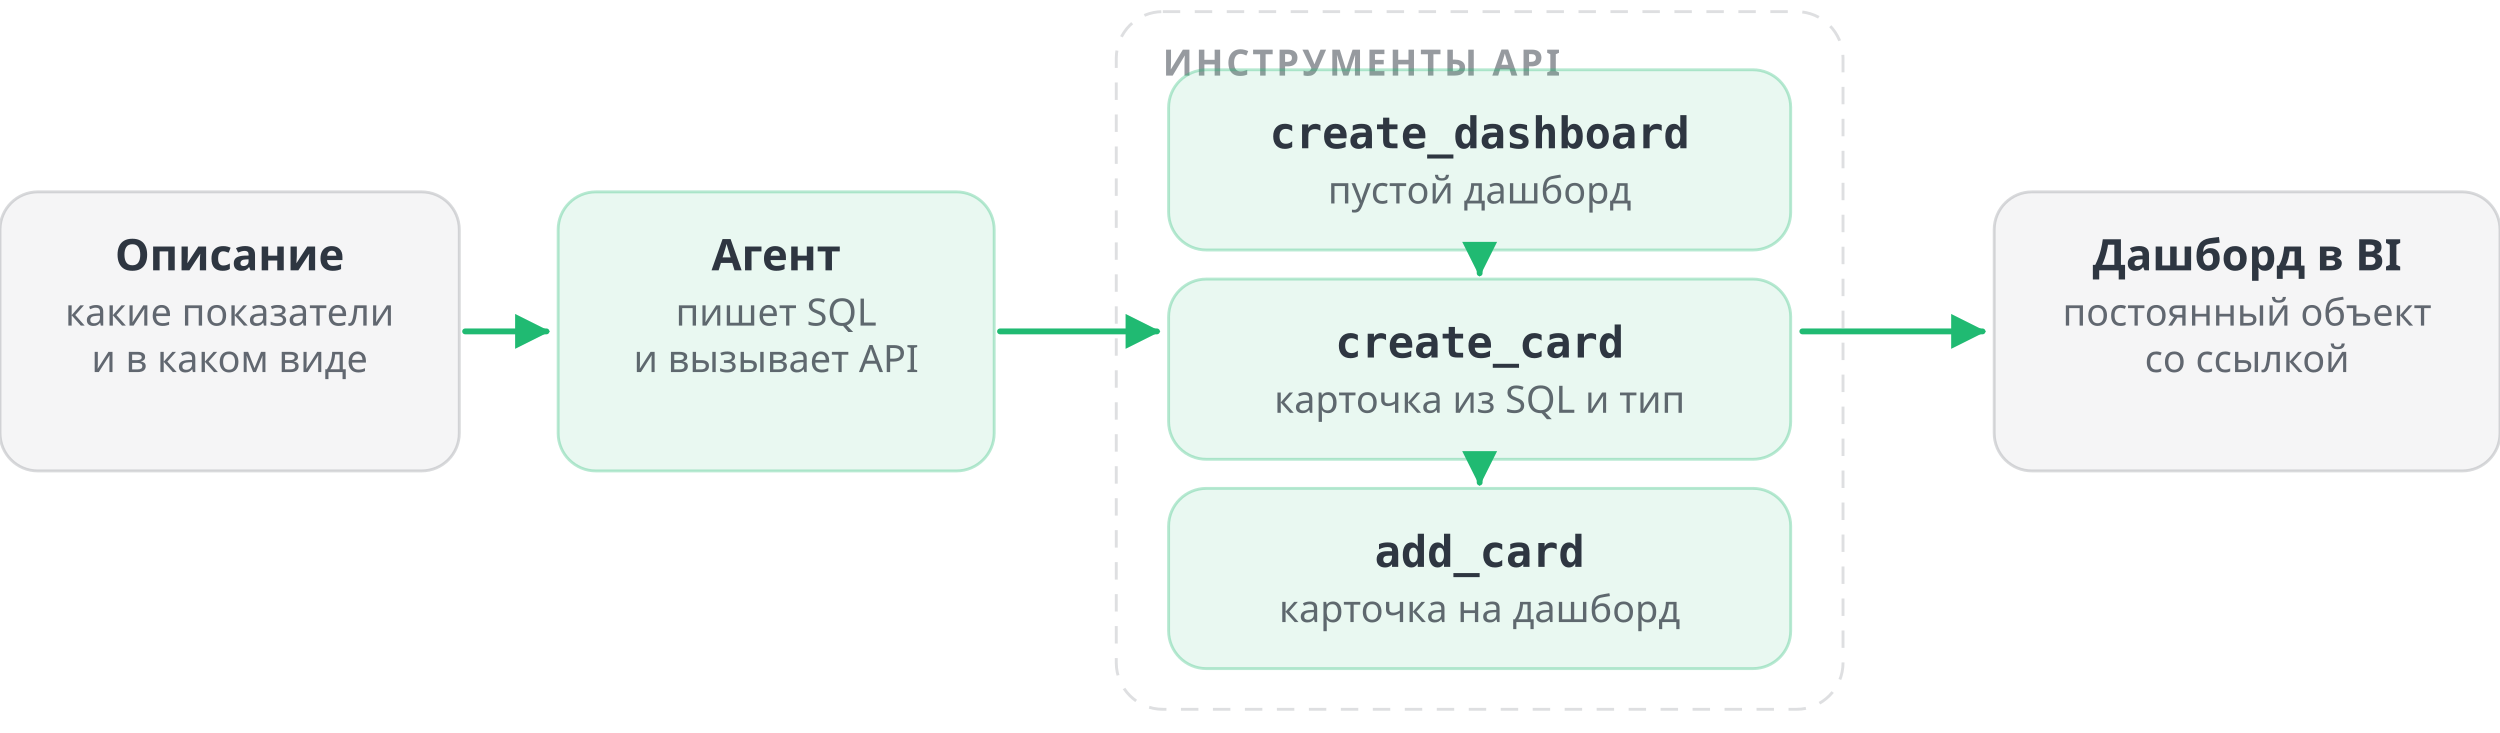
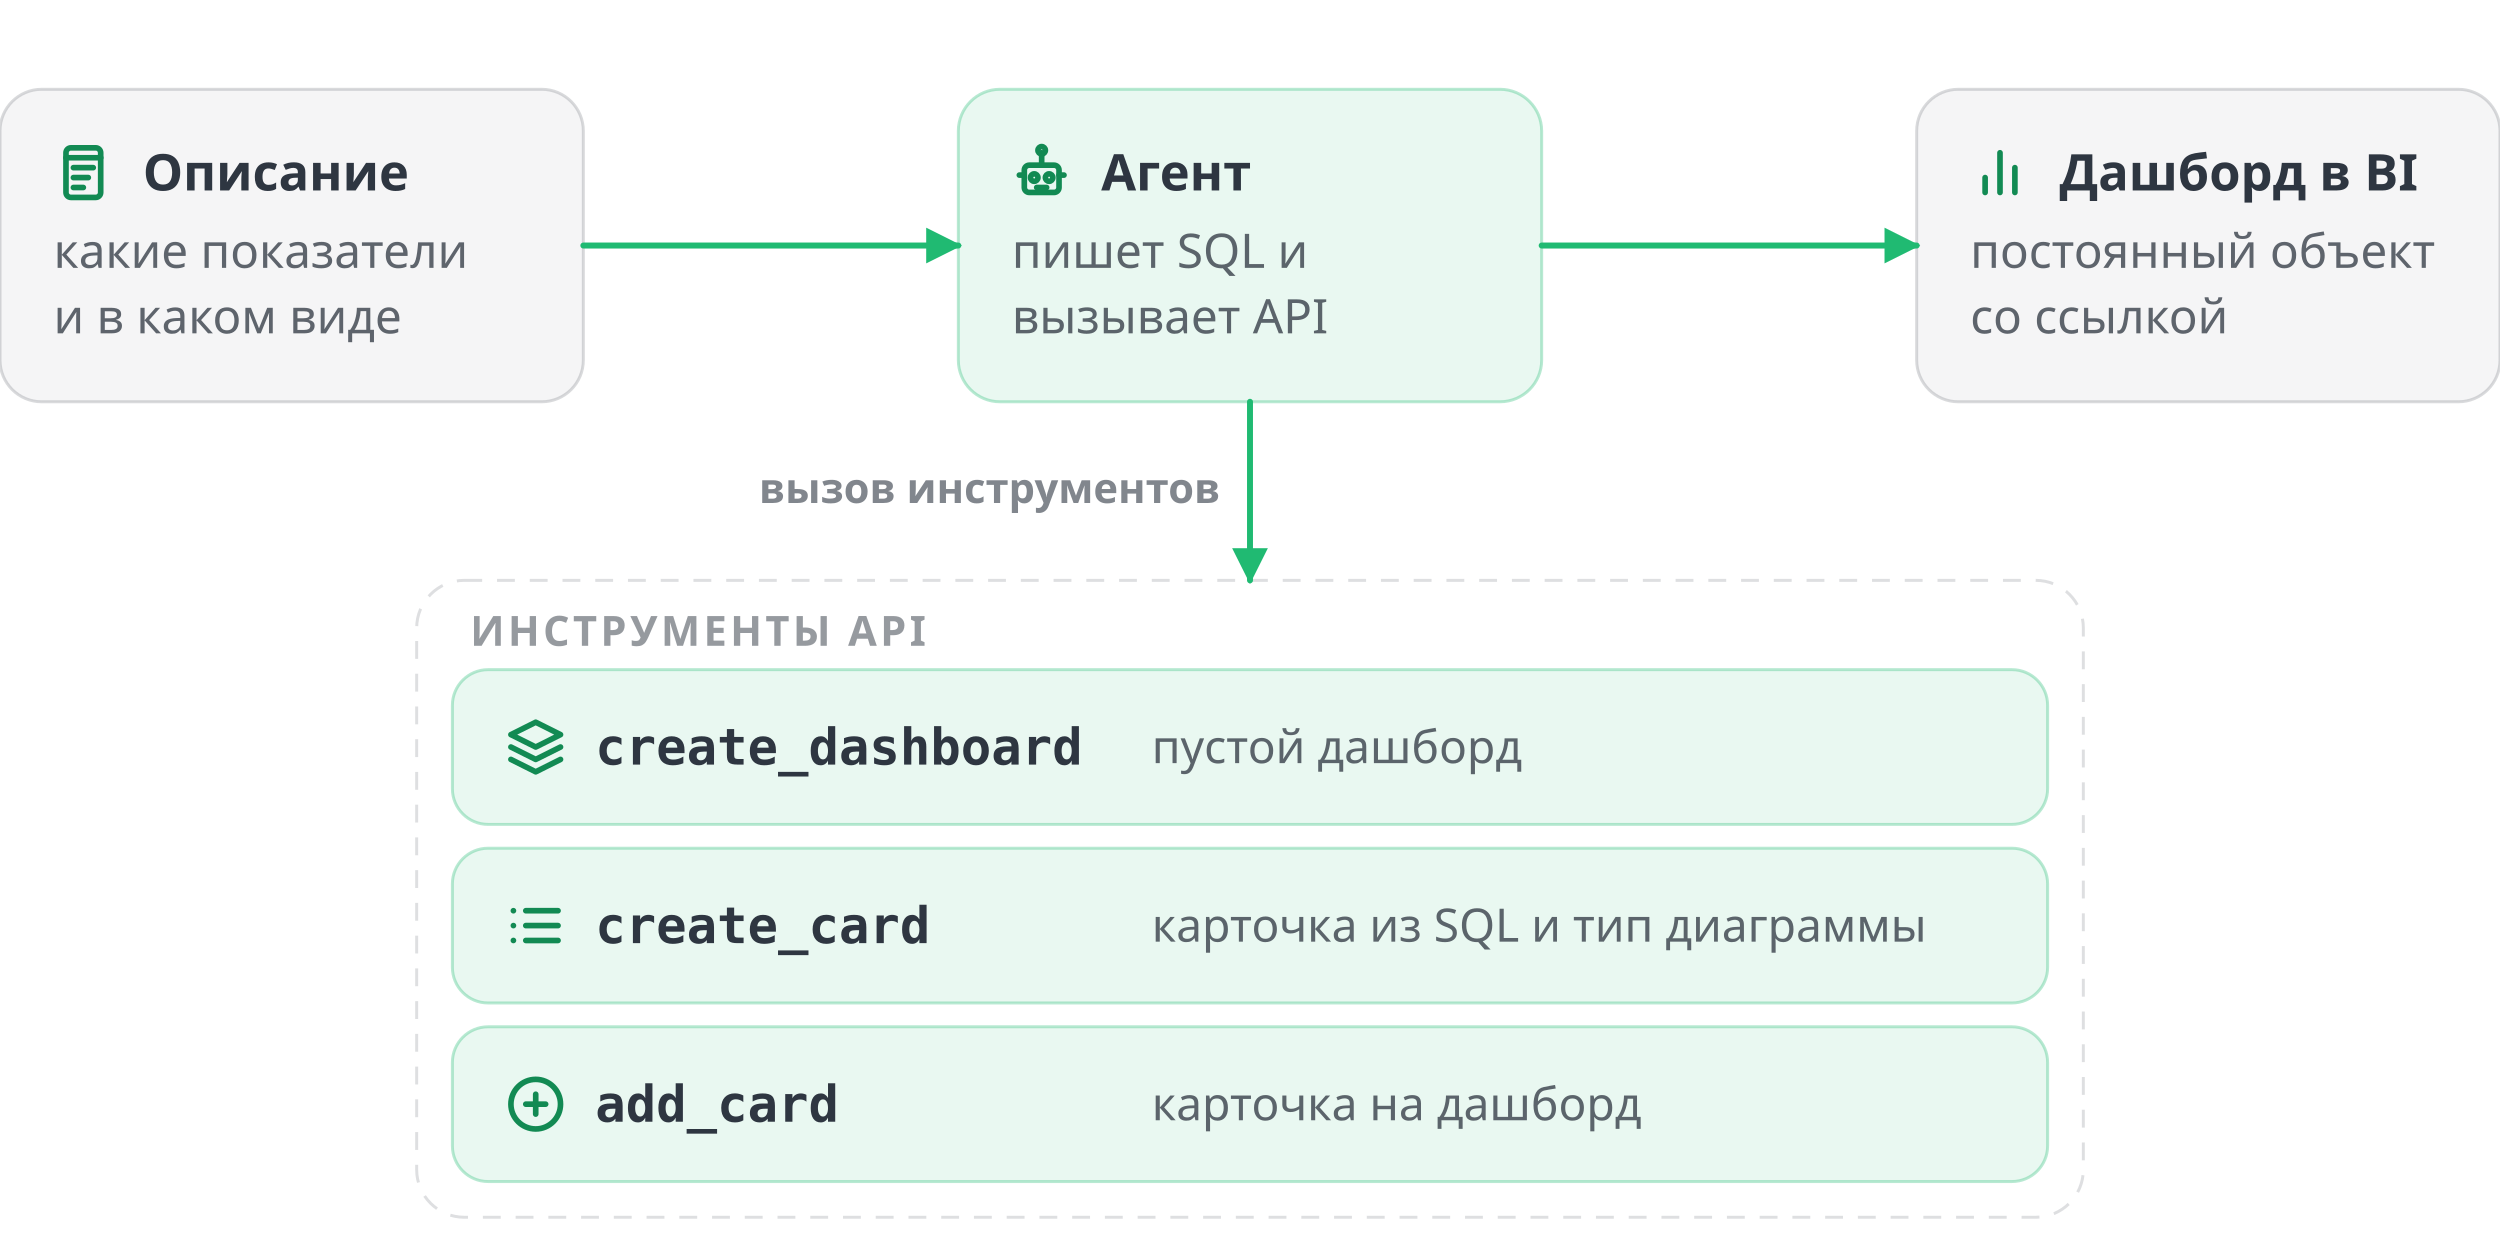
- <svg viewBox="0 0 860 252" role="img" aria-label="Агент собирает дашборд: создать дашборд, создать карточку из SQL, положить карточку на дашборд">
+ <svg viewBox="0 0 840 421" role="img" aria-label="Агент собирает дашборд: создать дашборд, создать карточку из SQL, положить карточку на дашборд">
  <defs>
    <marker id="нак-20BA72" viewBox="0 0 10 10" refX="9" refY="5" markerWidth="6" markerHeight="6" orient="auto-start-reverse">
      <path d="M0 0 L10 5 L0 10 z" fill="#20BA72" />
    </marker>
    <marker id="нак-E4572E" viewBox="0 0 10 10" refX="9" refY="5" markerWidth="6" markerHeight="6" orient="auto-start-reverse">
      <path d="M0 0 L10 5 L0 10 z" fill="#E4572E" />
    </marker>
  </defs>
-   <rect x="0" y="66" width="158" height="96" rx="13" fill="rgba(46,54,65,.05)" stroke="rgba(46,54,65,.18)" />
-   <text x="79.0" y="93" text-anchor="middle" font-family="system-ui,sans-serif" font-size="15" font-weight="700" fill="#2E3641">Описание</text>
-   <text x="79.0" y="112" text-anchor="middle" font-family="system-ui,sans-serif" font-size="13" font-weight="400" fill="rgba(46,54,65,.74)">какие показатели</text>
-   <text x="79.0" y="128" text-anchor="middle" font-family="system-ui,sans-serif" font-size="13" font-weight="400" fill="rgba(46,54,65,.74)">и в каком виде</text>
-   <rect x="192" y="66" width="150" height="96" rx="13" fill="rgba(32,186,114,.10)" stroke="rgba(32,186,114,.32)" />
-   <text x="267.0" y="93" text-anchor="middle" font-family="system-ui,sans-serif" font-size="15" font-weight="700" fill="#2E3641">Агент</text>
-   <text x="267.0" y="112" text-anchor="middle" font-family="system-ui,sans-serif" font-size="13" font-weight="400" fill="rgba(46,54,65,.74)">пишет SQL</text>
-   <text x="267.0" y="128" text-anchor="middle" font-family="system-ui,sans-serif" font-size="13" font-weight="400" fill="rgba(46,54,65,.74)">и вызывает API</text>
-   <rect x="384" y="4" width="250" height="240" rx="16" fill="none" stroke="rgba(46,54,65,.16)" stroke-dasharray="6 5" />
-   <text x="400" y="26" font-family="system-ui,sans-serif" font-size="12.5" font-weight="700" letter-spacing=".08em" fill="rgba(46,54,65,.5)">ИНСТРУМЕНТЫ API</text>
-   <rect x="402" y="24" width="214" height="62" rx="13" fill="rgba(32,186,114,.10)" stroke="rgba(32,186,114,.32)" />
-   <text x="509.0" y="51" text-anchor="middle" font-family="ui-monospace,SFMono-Regular,Menlo,monospace" font-size="15" font-weight="700" fill="#2E3641">create_dashboard</text>
-   <text x="509.0" y="70" text-anchor="middle" font-family="system-ui,sans-serif" font-size="13" font-weight="400" fill="rgba(46,54,65,.74)">пустой дашборд</text>
-   <rect x="402" y="96" width="214" height="62" rx="13" fill="rgba(32,186,114,.10)" stroke="rgba(32,186,114,.32)" />
-   <text x="509.0" y="123" text-anchor="middle" font-family="ui-monospace,SFMono-Regular,Menlo,monospace" font-size="15" font-weight="700" fill="#2E3641">create_card</text>
-   <text x="509.0" y="142" text-anchor="middle" font-family="system-ui,sans-serif" font-size="13" font-weight="400" fill="rgba(46,54,65,.74)">карточка из SQL и тип</text>
-   <rect x="402" y="168" width="214" height="62" rx="13" fill="rgba(32,186,114,.10)" stroke="rgba(32,186,114,.32)" />
-   <text x="509.0" y="195" text-anchor="middle" font-family="ui-monospace,SFMono-Regular,Menlo,monospace" font-size="15" font-weight="700" fill="#2E3641">add_card</text>
-   <text x="509.0" y="214" text-anchor="middle" font-family="system-ui,sans-serif" font-size="13" font-weight="400" fill="rgba(46,54,65,.74)">карточка на дашборд</text>
-   <path d="M509 86 L509 94" fill="none" stroke="#20BA72" stroke-width="2" stroke-linecap="round" marker-end="url(#нак-20BA72)" />
-   <path d="M509 158 L509 166" fill="none" stroke="#20BA72" stroke-width="2" stroke-linecap="round" marker-end="url(#нак-20BA72)" />
-   <rect x="686" y="66" width="174" height="96" rx="13" fill="rgba(46,54,65,.05)" stroke="rgba(46,54,65,.18)" />
-   <text x="773.0" y="93" text-anchor="middle" font-family="system-ui,sans-serif" font-size="15" font-weight="700" fill="#2E3641">Дашборд в BI</text>
-   <text x="773.0" y="112" text-anchor="middle" font-family="system-ui,sans-serif" font-size="13" font-weight="400" fill="rgba(46,54,65,.74)">постоянный объект</text>
-   <text x="773.0" y="128" text-anchor="middle" font-family="system-ui,sans-serif" font-size="13" font-weight="400" fill="rgba(46,54,65,.74)">со ссылкой</text>
-   <path d="M160 114 L188 114" fill="none" stroke="#20BA72" stroke-width="2" stroke-linecap="round" marker-end="url(#нак-20BA72)" />
-   <path d="M344 114 L398 114" fill="none" stroke="#20BA72" stroke-width="2" stroke-linecap="round" marker-end="url(#нак-20BA72)" />
-   <path d="M620 114 L682 114" fill="none" stroke="#20BA72" stroke-width="2" stroke-linecap="round" marker-end="url(#нак-20BA72)" />
+   <rect x="0" y="30" width="196" height="105" rx="14" fill="rgba(46,54,65,.05)" stroke="rgba(46,54,65,.18)" />
+   <g transform="translate(18 48) scale(0.8333)" fill="none" stroke="#128a53" stroke-width="2.28" stroke-linecap="round" stroke-linejoin="round">
+     <rect x="5" y="2" width="14" height="20" rx="2" />
+     <path d="M5,6 L19,6" />
+     <path d="M8,10 L16,10" />
+     <path d="M8,14 L14,14" />
+     <path d="M8,18 L12,18" />
+   </g>
+   <text x="48" y="64" font-family="system-ui,sans-serif" font-size="17" font-weight="700" fill="#2E3641">Описание</text>
+   <text x="18" y="90.0" font-family="system-ui,sans-serif" font-size="16" font-weight="400" fill="rgba(46,54,65,.76)">какие показатели</text>
+   <text x="18" y="112.0" font-family="system-ui,sans-serif" font-size="16" font-weight="400" fill="rgba(46,54,65,.76)">и в каком виде</text>
+   <rect x="322" y="30" width="196" height="105" rx="14" fill="rgba(32,186,114,.10)" stroke="rgba(32,186,114,.32)" />
+   <g transform="translate(340 48) scale(0.8333)" fill="none" stroke="#128a53" stroke-width="2.28" stroke-linecap="round" stroke-linejoin="round">
+     <rect x="5" y="9" width="14" height="11" rx="2" />
+     <circle cx="9" cy="14" r="1.5" />
+     <circle cx="15" cy="14" r="1.5" />
+     <path d="M10 18h4" />
+     <path d="M12 4v5" />
+     <circle cx="12" cy="3" r="1.5" />
+     <path d="M3 13h2" />
+     <path d="M19 13h2" />
+   </g>
+   <text x="370" y="64" font-family="system-ui,sans-serif" font-size="17" font-weight="700" fill="#2E3641">Агент</text>
+   <text x="340" y="90.0" font-family="system-ui,sans-serif" font-size="16" font-weight="400" fill="rgba(46,54,65,.76)">пишет SQL и</text>
+   <text x="340" y="112.0" font-family="system-ui,sans-serif" font-size="16" font-weight="400" fill="rgba(46,54,65,.76)">вызывает API</text>
+   <rect x="644" y="30" width="196" height="105" rx="14" fill="rgba(46,54,65,.05)" stroke="rgba(46,54,65,.18)" />
+   <g transform="translate(662 48) scale(0.8333)" fill="none" stroke="#128a53" stroke-width="2.28" stroke-linecap="round" stroke-linejoin="round">
+     <path d="M18 20V10" />
+     <path d="M12 20V4" />
+     <path d="M6 20v-6" />
+   </g>
+   <text x="692" y="64" font-family="system-ui,sans-serif" font-size="17" font-weight="700" fill="#2E3641">Дашборд в BI</text>
+   <text x="662" y="90.0" font-family="system-ui,sans-serif" font-size="16" font-weight="400" fill="rgba(46,54,65,.76)">постоянный объект</text>
+   <text x="662" y="112.0" font-family="system-ui,sans-serif" font-size="16" font-weight="400" fill="rgba(46,54,65,.76)">со ссылкой</text>
+   <path d="M196 82.5 L322 82.5" fill="none" stroke="#20BA72" stroke-width="2" stroke-linecap="round" marker-end="url(#нак-20BA72)" />
+   <path d="M518 82.5 L644 82.5" fill="none" stroke="#20BA72" stroke-width="2" stroke-linecap="round" marker-end="url(#нак-20BA72)" />
+   <rect x="140" y="195" width="560" height="214" rx="16" fill="none" stroke="rgba(46,54,65,.16)" stroke-dasharray="6 5" />
+   <text x="158" y="217" font-family="system-ui,sans-serif" font-size="14" font-weight="700" letter-spacing=".08em" fill="rgba(46,54,65,.5)">ИНСТРУМЕНТЫ API</text>
+   <rect x="152" y="225" width="536" height="52" rx="12" fill="rgba(32,186,114,.10)" stroke="rgba(32,186,114,.32)" />
+   <g transform="translate(170 241.0) scale(0.8333)" fill="none" stroke="#128a53" stroke-width="2.28" stroke-linecap="round" stroke-linejoin="round">
+     <polygon points="12 2 2 7 12 12 22 7 12 2" />
+     <path d="M2 17l10 5 10-5" />
+     <path d="M2 12l10 5 10-5" />
+   </g>
+   <text x="200" y="256.9" font-family="ui-monospace,SFMono-Regular,Menlo,monospace" font-size="17" font-weight="700" fill="#2E3641">create_dashboard</text>
+   <text x="387" y="256.4" font-family="system-ui,sans-serif" font-size="15.5" fill="rgba(46,54,65,.76)">пустой дашборд</text>
+   <rect x="152" y="285" width="536" height="52" rx="12" fill="rgba(32,186,114,.10)" stroke="rgba(32,186,114,.32)" />
+   <g transform="translate(170 301.0) scale(0.8333)" fill="none" stroke="#128a53" stroke-width="2.28" stroke-linecap="round" stroke-linejoin="round">
+     <line x1="8" y1="6" x2="21" y2="6" />
+     <line x1="8" y1="12" x2="21" y2="12" />
+     <line x1="8" y1="18" x2="21" y2="18" />
+     <line x1="3" y1="6" x2="3.01" y2="6" />
+     <line x1="3" y1="12" x2="3.01" y2="12" />
+     <line x1="3" y1="18" x2="3.01" y2="18" />
+   </g>
+   <text x="200" y="316.9" font-family="ui-monospace,SFMono-Regular,Menlo,monospace" font-size="17" font-weight="700" fill="#2E3641">create_card</text>
+   <text x="387" y="316.4" font-family="system-ui,sans-serif" font-size="15.5" fill="rgba(46,54,65,.76)">карточка из SQL и тип диаграммы</text>
+   <rect x="152" y="345" width="536" height="52" rx="12" fill="rgba(32,186,114,.10)" stroke="rgba(32,186,114,.32)" />
+   <g transform="translate(170 361.0) scale(0.8333)" fill="none" stroke="#128a53" stroke-width="2.28" stroke-linecap="round" stroke-linejoin="round">
+     <circle cx="12" cy="12" r="10" />
+     <line x1="12" y1="8" x2="12" y2="16" />
+     <line x1="8" y1="12" x2="16" y2="12" />
+   </g>
+   <text x="200" y="376.9" font-family="ui-monospace,SFMono-Regular,Menlo,monospace" font-size="17" font-weight="700" fill="#2E3641">add_card</text>
+   <text x="387" y="376.4" font-family="system-ui,sans-serif" font-size="15.5" fill="rgba(46,54,65,.76)">карточка на дашборд</text>
+   <path d="M420 135 L420 195" fill="none" stroke="#20BA72" stroke-width="2" stroke-linecap="round" marker-end="url(#нак-20BA72)" />
+   <text x="410" y="169.0" text-anchor="end" font-family="system-ui,sans-serif" font-size="14" font-weight="600" fill="rgba(46,54,65,.6)">вызов инструментов</text>
</svg>
